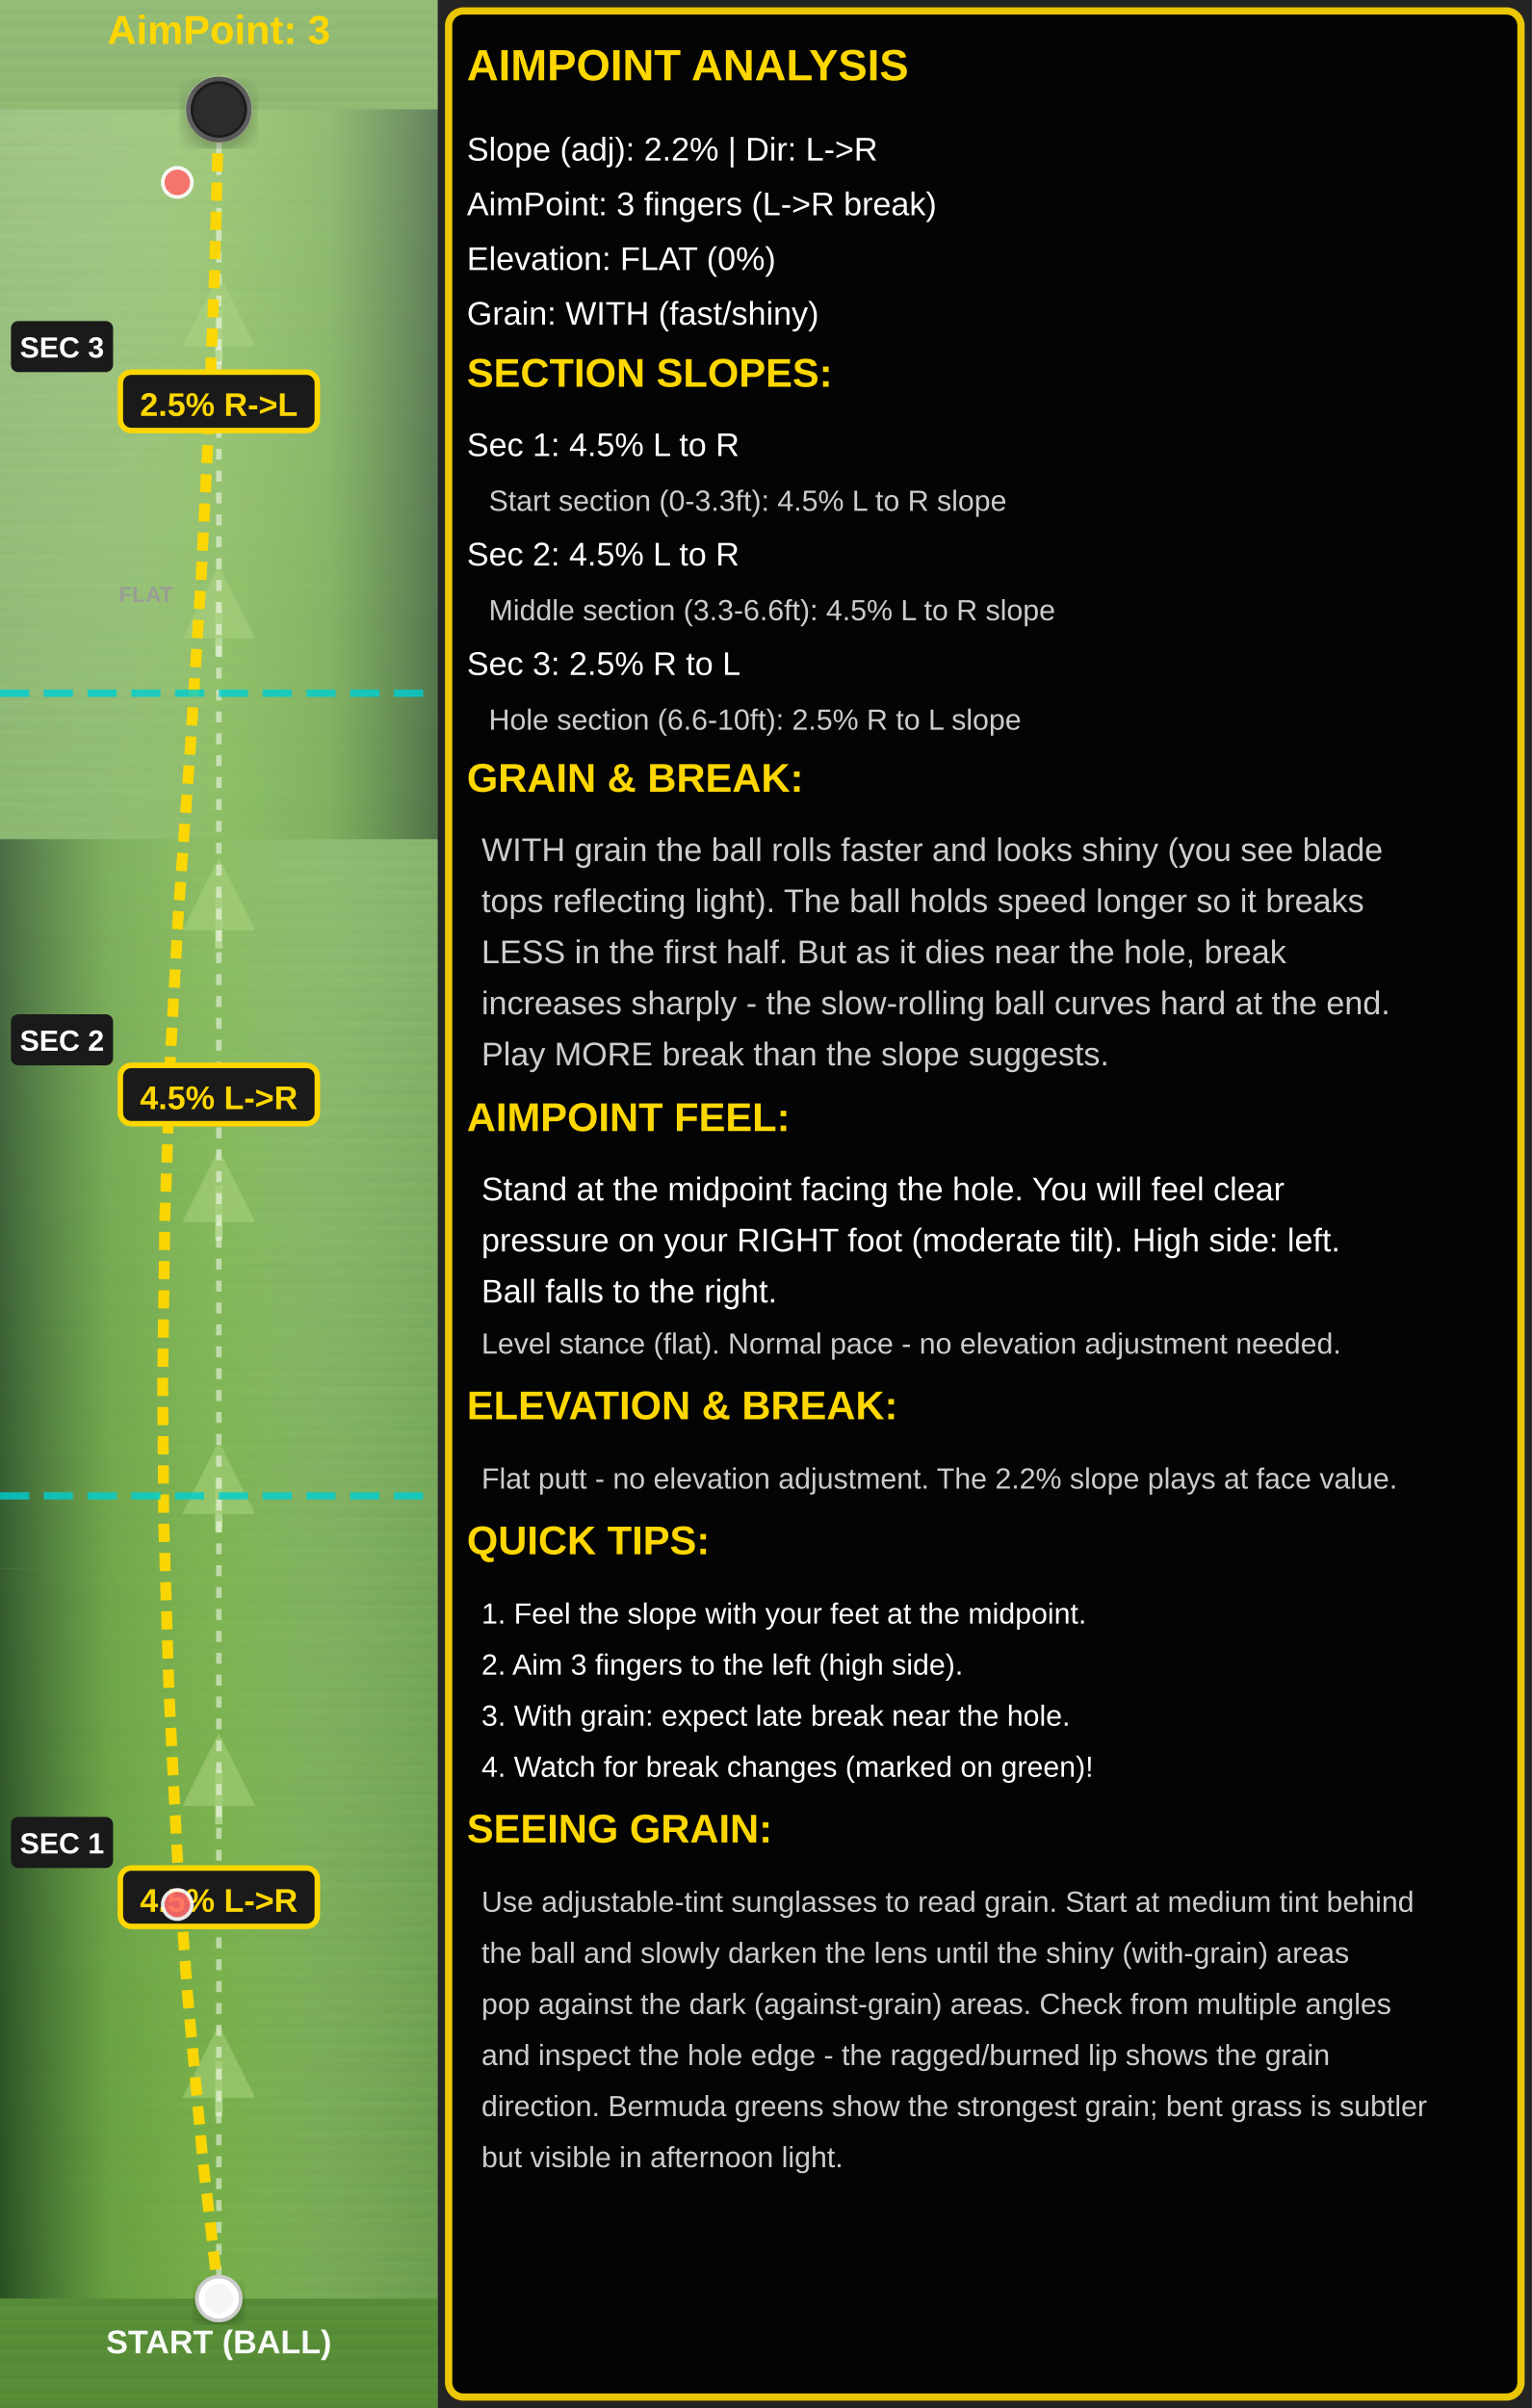
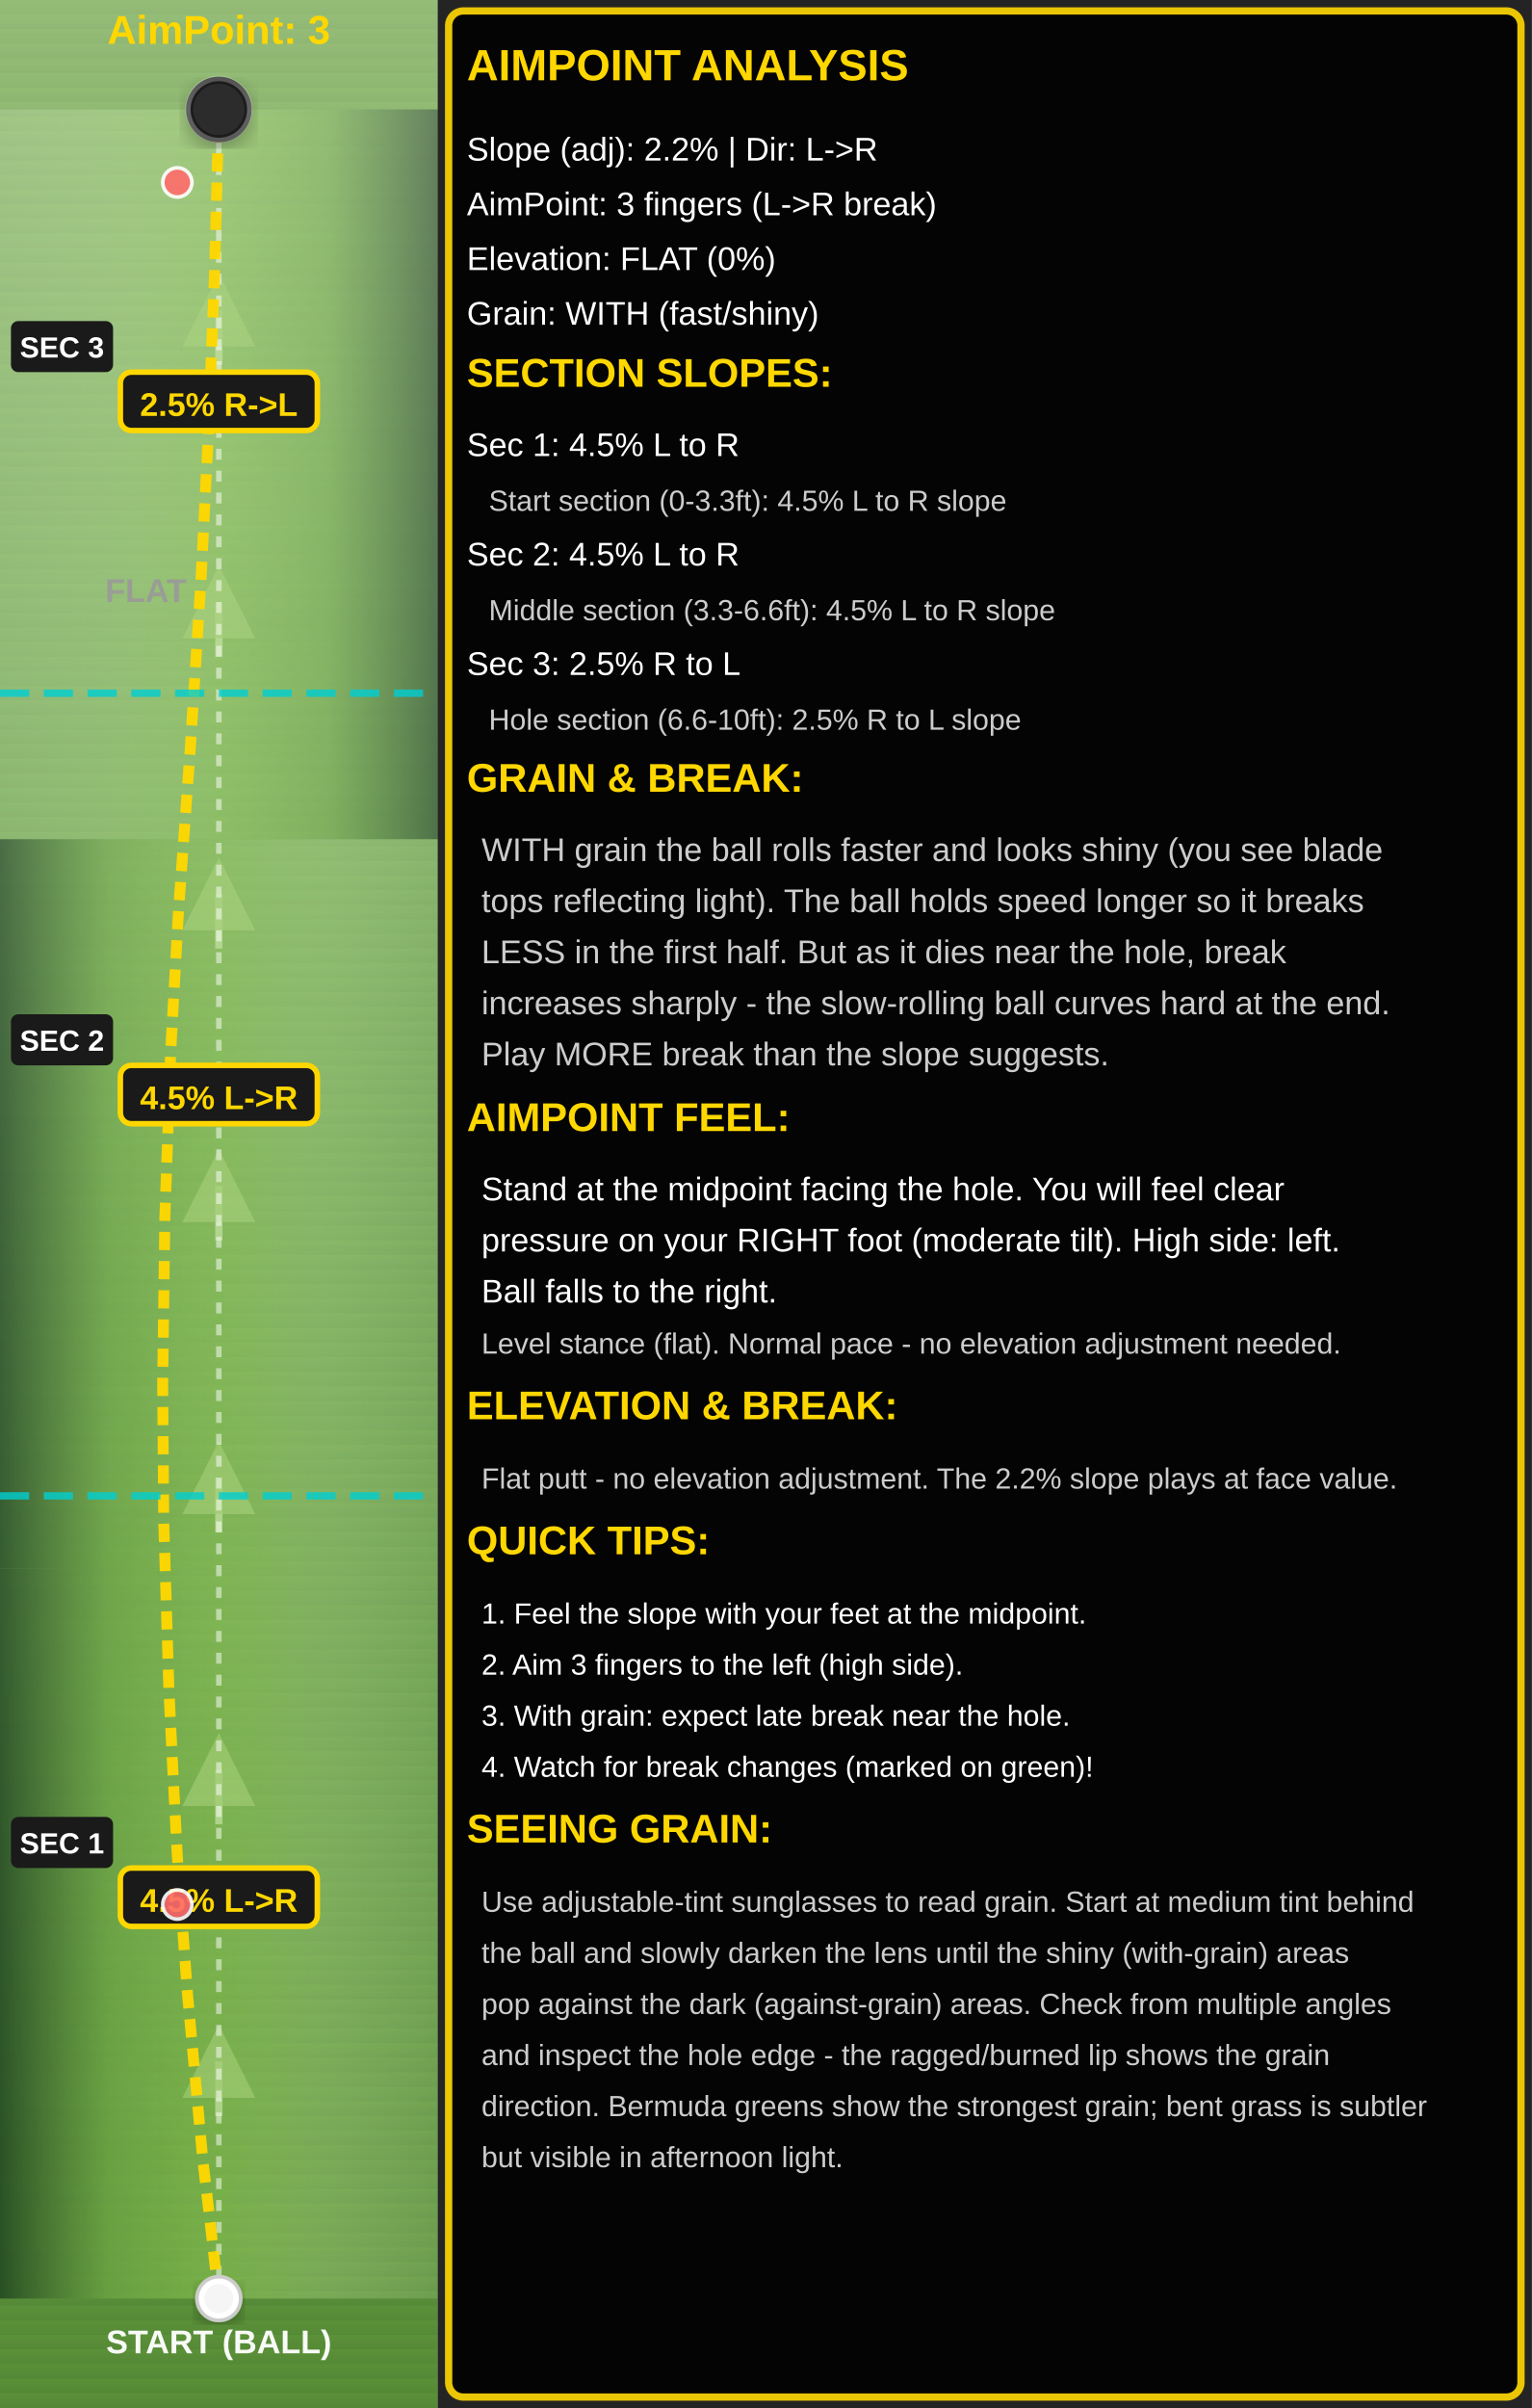
<svg xmlns="http://www.w3.org/2000/svg" width="420" height="660">
  <defs>
    <linearGradient id="baseGreen" x1="0%" y1="0%" x2="0%" y2="100%">
      <stop offset="0%" style="stop-color:#689F38;stop-opacity:1" />
      <stop offset="50%" style="stop-color:#558B2F;stop-opacity:1" />
      <stop offset="100%" style="stop-color:#4A7C27;stop-opacity:1" />
    </linearGradient>
    <linearGradient id="grainGradient" x1="0%" y1="0%" x2="0%" y2="100%">
      <stop offset="0%" style="stop-color:#E8F5E9;stop-opacity:0.6" />
      <stop offset="30%" style="stop-color:#C8E6C9;stop-opacity:0.5" />
      <stop offset="60%" style="stop-color:#A5D6A7;stop-opacity:0.35" />
      <stop offset="100%" style="stop-color:#81C784;stop-opacity:0.2" />
    </linearGradient>
    <linearGradient id="elevationGradient" x1="0%" y1="0%" x2="0%" y2="100%">
      <stop offset="0%" style="stop-color:#689F38;stop-opacity:0.15" />
      <stop offset="100%" style="stop-color:#689F38;stop-opacity:0.15" />
    </linearGradient>
    <linearGradient id="breakGradientSec1" x1="0%" y1="0%" x2="100%" y2="0%">
      <stop offset="0%" style="stop-color:#1B3D14;stop-opacity:1.0" />
      <stop offset="25%" style="stop-color:#689F38;stop-opacity:0.8" />
      <stop offset="50%" style="stop-color:#8BC34A;stop-opacity:0.6" />
      <stop offset="75%" style="stop-color:#AED581;stop-opacity:0.4" />
      <stop offset="100%" style="stop-color:#C5E1A5;stop-opacity:0.2" />
    </linearGradient>
    <linearGradient id="breakGradientSec2" x1="0%" y1="0%" x2="100%" y2="0%">
      <stop offset="0%" style="stop-color:#1B3D14;stop-opacity:1.0" />
      <stop offset="25%" style="stop-color:#689F38;stop-opacity:0.8" />
      <stop offset="50%" style="stop-color:#8BC34A;stop-opacity:0.6" />
      <stop offset="75%" style="stop-color:#AED581;stop-opacity:0.4" />
      <stop offset="100%" style="stop-color:#C5E1A5;stop-opacity:0.2" />
    </linearGradient>
    <linearGradient id="breakGradientSec3" x1="0%" y1="0%" x2="100%" y2="0%">
      <stop offset="0%" style="stop-color:#C5E1A5;stop-opacity:0.253" />
      <stop offset="25%" style="stop-color:#AED581;stop-opacity:0.388" />
      <stop offset="50%" style="stop-color:#8BC34A;stop-opacity:0.591" />
      <stop offset="75%" style="stop-color:#689F38;stop-opacity:0.761" />
      <stop offset="100%" style="stop-color:#1B3D14;stop-opacity:0.93" />
    </linearGradient>
    <linearGradient id="holeGrainGradient" x1="50%" y1="0%" x2="50%" y2="100%">
      <stop offset="0%" style="stop-color:#FFFFFF;stop-opacity:0.3" />
      <stop offset="50%" style="stop-color:#CCCCCC;stop-opacity:0.5" />
      <stop offset="100%" style="stop-color:#999999;stop-opacity:0.6" />
    </linearGradient>
    <filter id="shadow">
      <feDropShadow dx="0" dy="2" stdDeviation="3" flood-opacity="0.3" />
    </filter>
    <marker id="arrowhead-grain" markerWidth="10" markerHeight="10" refX="5" refY="5" orient="auto">
      <polygon points="0,0 10,5 0,10" fill="#AED581" opacity="0.7" />
    </marker>
    <marker id="arrowhead-elev-up" markerWidth="8" markerHeight="8" refX="4" refY="8" orient="0">
      <polygon points="4,0 8,8 0,8" fill="#FFA726" opacity="0.85" />
    </marker>
    <marker id="arrowhead-elev-down" markerWidth="8" markerHeight="8" refX="4" refY="0" orient="0">
      <polygon points="0,0 8,0 4,8" fill="#4FC3F7" opacity="0.85" />
    </marker>
    <pattern id="grassTexture" x="0" y="0" width="4" height="4" patternUnits="userSpaceOnUse">
      <rect width="4" height="4" fill="url(#baseGreen)" opacity="0.95" />
      <line x1="0" y1="2" x2="4" y2="2" stroke="#5A9B3F" stroke-width="0.5" opacity="0.3" />
    </pattern>
  </defs>
  <rect width="120" height="660" fill="url(#baseGreen)" />
  <rect width="120" height="660" fill="url(#grassTexture)" opacity="0.3" />
  <rect width="120" height="660" fill="url(#elevationGradient)" opacity="0.7" />
  <rect x="0" y="430.0" width="120" height="200.0" fill="url(#breakGradientSec1)" opacity="1.0" />
  <rect x="0" y="230.0" width="120" height="200.0" fill="url(#breakGradientSec2)" opacity="1.0" />
  <rect x="0" y="30" width="120" height="200.0" fill="url(#breakGradientSec3)" opacity="1.0" />
  <rect width="120" height="660" fill="url(#grainGradient)" opacity="0.6" />
  <line x1="60.0" y1="100" x2="60.0" y2="85" stroke="#C5E1A5" stroke-width="2" opacity="0.7" marker-end="url(#arrowhead-grain)" />
  <line x1="60.0" y1="180" x2="60.0" y2="165" stroke="#C5E1A5" stroke-width="2" opacity="0.7" marker-end="url(#arrowhead-grain)" />
  <line x1="60.0" y1="260" x2="60.0" y2="245" stroke="#C5E1A5" stroke-width="2" opacity="0.7" marker-end="url(#arrowhead-grain)" />
  <line x1="60.0" y1="340" x2="60.0" y2="325" stroke="#C5E1A5" stroke-width="2" opacity="0.7" marker-end="url(#arrowhead-grain)" />
  <line x1="60.0" y1="420" x2="60.0" y2="405" stroke="#C5E1A5" stroke-width="2" opacity="0.7" marker-end="url(#arrowhead-grain)" />
  <line x1="60.0" y1="500" x2="60.0" y2="485" stroke="#C5E1A5" stroke-width="2" opacity="0.7" marker-end="url(#arrowhead-grain)" />
  <line x1="60.0" y1="580" x2="60.0" y2="565" stroke="#C5E1A5" stroke-width="2" opacity="0.7" marker-end="url(#arrowhead-grain)" />
-   <text x="40.0" y="165" font-family="Arial, sans-serif" font-size="6" fill="#999999" text-anchor="middle" font-weight="bold" opacity="0.9">FLAT</text>
+   <text x="40.0" y="165" font-family="Arial, sans-serif" font-size="9" fill="#999999" text-anchor="middle" font-weight="bold" opacity="0.9">FLAT</text>
  <line x1="60.0" y1="630" x2="60.0" y2="30.0" stroke="#FFFFFF" stroke-width="1.5" stroke-dasharray="3,3" opacity="0.5" />
  <path d="M 60.0 630.0 C 58.6 617.5, 57.1 604.6, 55.6 592.0 C 54.2 577.0, 52.8 561.5, 51.4 546.5 C 50.5 533.9, 49.5 521.0, 48.6 508.5 C 47.8 493.4, 47.0 477.9, 46.3 462.9 C 45.8 447.9, 45.4 432.4, 44.9 417.3 C 44.8 404.8, 44.7 391.9, 44.6 379.4 C 44.8 364.3, 45.0 348.8, 45.2 333.8 C 45.7 318.8, 46.3 303.3, 46.8 288.2 C 47.5 275.7, 48.2 262.8, 48.9 250.3 C 50.0 235.2, 51.1 219.7, 52.2 204.7 C 53.2 189.6, 54.1 174.2, 55.1 159.1 C 55.7 146.6, 56.4 133.7, 57.0 121.1 C 57.6 106.1, 58.2 90.6, 58.8 75.6 C 59.2 60.5, 59.6 45.0, 60.0 30.0" stroke="#FFD700" stroke-width="3" fill="none" stroke-dasharray="5,3" opacity="0.95" />
  <line x1="0" y1="410.0" x2="120" y2="410.0" stroke="#00CED1" stroke-width="2" opacity="0.8" stroke-dasharray="8,4" />
  <line x1="0" y1="190.0" x2="120" y2="190.0" stroke="#00CED1" stroke-width="2" opacity="0.8" stroke-dasharray="8,4" />
  <rect x="3" y="498.0" width="28" height="14" fill="#1A1A1A" rx="2" />
  <text x="17" y="508.0" font-family="Arial, sans-serif" font-size="8" fill="#FFFFFF" text-anchor="middle" font-weight="bold">SEC 1</text>
  <rect x="33.0" y="512.0" width="54" height="16" fill="#1A1A1A" rx="3" stroke="#FFD700" stroke-width="1.5" />
  <text x="60.0" y="524.0" font-family="Arial, sans-serif" font-size="9" fill="#FFD700" text-anchor="middle" font-weight="bold">4.5% L-&gt;R</text>
  <rect x="3" y="278.0" width="28" height="14" fill="#1A1A1A" rx="2" />
  <text x="17" y="288.0" font-family="Arial, sans-serif" font-size="8" fill="#FFFFFF" text-anchor="middle" font-weight="bold">SEC 2</text>
  <rect x="33.0" y="292.0" width="54" height="16" fill="#1A1A1A" rx="3" stroke="#FFD700" stroke-width="1.5" />
  <text x="60.0" y="304.0" font-family="Arial, sans-serif" font-size="9" fill="#FFD700" text-anchor="middle" font-weight="bold">4.5% L-&gt;R</text>
  <rect x="3" y="88.0" width="28" height="14" fill="#1A1A1A" rx="2" />
  <text x="17" y="98.0" font-family="Arial, sans-serif" font-size="8" fill="#FFFFFF" text-anchor="middle" font-weight="bold">SEC 3</text>
  <rect x="33.0" y="102.0" width="54" height="16" fill="#1A1A1A" rx="3" stroke="#FFD700" stroke-width="1.5" />
  <text x="60.0" y="114.0" font-family="Arial, sans-serif" font-size="9" fill="#FFD700" text-anchor="middle" font-weight="bold">2.5% R-&gt;L</text>
  <circle cx="48.618" cy="522" r="4" fill="#FF6B6B" opacity="0.9" stroke="#FFFFFF" stroke-width="1" />
  <circle cx="48.618" cy="50" r="4" fill="#FF6B6B" opacity="0.9" stroke="#FFFFFF" stroke-width="1" />
  <text x="60.0" y="12" font-family="Arial, sans-serif" font-size="11" fill="#FFD700" text-anchor="middle" font-weight="bold">AimPoint: 3</text>
  <circle cx="60.0" cy="30.0" r="9" fill="#1A1A1A" filter="url(#shadow)" />
  <circle cx="60.0" cy="30.0" r="7" fill="#2C2C2C" />
  <circle cx="60.0" cy="30.0" r="8.5" fill="none" stroke="url(#holeGrainGradient)" stroke-width="1.5" opacity="0.8" />
  <circle cx="60.0" cy="630" r="6" fill="#FFFFFF" stroke="#CCCCCC" stroke-width="1" filter="url(#shadow)" />
  <circle cx="60.0" cy="630" r="4" fill="#F5F5F5" />
  <text x="60.0" y="645" font-family="Arial, sans-serif" font-size="9" fill="#FFFFFF" text-anchor="middle" font-weight="bold" opacity="0.95">START (BALL)</text>
  <rect x="120" y="0" width="300" height="660" fill="#1A1A1A" opacity="0.95" />
  <rect x="123" y="3" width="294" height="654" fill="#000000" opacity="0.9" rx="4" stroke="#FFD700" stroke-width="2" />
  <text x="128" y="22" font-family="Arial, sans-serif" font-size="12" fill="#FFD700" font-weight="bold">AIMPOINT ANALYSIS</text>
  <text x="128" y="44" font-family="Arial, sans-serif" font-size="9" fill="#FFFFFF">Slope (adj): 2.2%  |  Dir: L-&gt;R</text>
  <text x="128" y="59" font-family="Arial, sans-serif" font-size="9" fill="#FFFFFF">AimPoint: 3 fingers (L-&gt;R break)</text>
  <text x="128" y="74" font-family="Arial, sans-serif" font-size="9" fill="#FFFFFF">Elevation: FLAT (0%)</text>
  <text x="128" y="89" font-family="Arial, sans-serif" font-size="9" fill="#FFFFFF">Grain: WITH (fast/shiny)</text>
  <text x="128" y="106" font-family="Arial, sans-serif" font-size="11" fill="#FFD700" font-weight="bold">SECTION SLOPES:</text>
  <text x="128" y="125" font-family="Arial, sans-serif" font-size="9" fill="#FFFFFF">Sec 1: 4.5% L to R</text>
  <text x="134" y="140" font-family="Arial, sans-serif" font-size="8" fill="#CCCCCC">Start section (0-3.3ft): 4.5% L to R slope</text>
  <text x="128" y="155" font-family="Arial, sans-serif" font-size="9" fill="#FFFFFF">Sec 2: 4.5% L to R</text>
  <text x="134" y="170" font-family="Arial, sans-serif" font-size="8" fill="#CCCCCC">Middle section (3.3-6.6ft): 4.5% L to R slope</text>
  <text x="128" y="185" font-family="Arial, sans-serif" font-size="9" fill="#FFFFFF">Sec 3: 2.5% R to L</text>
  <text x="134" y="200" font-family="Arial, sans-serif" font-size="8" fill="#CCCCCC">Hole section (6.6-10ft): 2.5% R to L slope</text>
  <text x="128" y="217" font-family="Arial, sans-serif" font-size="11" fill="#FFD700" font-weight="bold">GRAIN &amp; BREAK:</text>
  <text x="132" y="236" font-family="Arial, sans-serif" font-size="9" fill="#CCCCCC">WITH grain the ball rolls faster and looks shiny (you see blade</text>
  <text x="132" y="250" font-family="Arial, sans-serif" font-size="9" fill="#CCCCCC">tops reflecting light). The ball holds speed longer so it breaks</text>
  <text x="132" y="264" font-family="Arial, sans-serif" font-size="9" fill="#CCCCCC">LESS in the first half. But as it dies near the hole, break</text>
  <text x="132" y="278" font-family="Arial, sans-serif" font-size="9" fill="#CCCCCC">increases sharply - the slow-rolling ball curves hard at the end.</text>
  <text x="132" y="292" font-family="Arial, sans-serif" font-size="9" fill="#CCCCCC">Play MORE break than the slope suggests.</text>
  <text x="128" y="310" font-family="Arial, sans-serif" font-size="11" fill="#FFD700" font-weight="bold">AIMPOINT FEEL:</text>
  <text x="132" y="329" font-family="Arial, sans-serif" font-size="9" fill="#FFFFFF">Stand at the midpoint facing the hole. You will feel clear</text>
  <text x="132" y="343" font-family="Arial, sans-serif" font-size="9" fill="#FFFFFF">pressure on your RIGHT foot (moderate tilt). High side: left.</text>
  <text x="132" y="357" font-family="Arial, sans-serif" font-size="9" fill="#FFFFFF">Ball falls to the right.</text>
  <text x="132" y="371" font-family="Arial, sans-serif" font-size="8" fill="#CCCCCC">Level stance (flat). Normal pace - no elevation adjustment needed.</text>
  <text x="128" y="389" font-family="Arial, sans-serif" font-size="11" fill="#FFD700" font-weight="bold">ELEVATION &amp; BREAK:</text>
  <text x="132" y="408" font-family="Arial, sans-serif" font-size="8" fill="#CCCCCC">Flat putt - no elevation adjustment. The 2.2% slope plays at face value.</text>
  <text x="128" y="426" font-family="Arial, sans-serif" font-size="11" fill="#FFD700" font-weight="bold">QUICK TIPS:</text>
  <text x="132" y="445" font-family="Arial, sans-serif" font-size="8" fill="#FFFFFF">1. Feel the slope with your feet at the midpoint.</text>
  <text x="132" y="459" font-family="Arial, sans-serif" font-size="8" fill="#FFFFFF">2. Aim 3 fingers to the left (high side).</text>
  <text x="132" y="473" font-family="Arial, sans-serif" font-size="8" fill="#FFFFFF">3. With grain: expect late break near the hole.</text>
  <text x="132" y="487" font-family="Arial, sans-serif" font-size="8" fill="#FFFFFF">4. Watch for break changes (marked on green)!</text>
  <text x="128" y="505" font-family="Arial, sans-serif" font-size="11" fill="#FFD700" font-weight="bold">SEEING GRAIN:</text>
  <text x="132" y="524" font-family="Arial, sans-serif" font-size="8" fill="#CCCCCC">Use adjustable-tint sunglasses to read grain. Start at medium tint behind</text>
  <text x="132" y="538" font-family="Arial, sans-serif" font-size="8" fill="#CCCCCC">the ball and slowly darken the lens until the shiny (with-grain) areas</text>
  <text x="132" y="552" font-family="Arial, sans-serif" font-size="8" fill="#CCCCCC">pop against the dark (against-grain) areas. Check from multiple angles</text>
  <text x="132" y="566" font-family="Arial, sans-serif" font-size="8" fill="#CCCCCC">and inspect the hole edge - the ragged/burned lip shows the grain</text>
  <text x="132" y="580" font-family="Arial, sans-serif" font-size="8" fill="#CCCCCC">direction. Bermuda greens show the strongest grain; bent grass is subtler</text>
  <text x="132" y="594" font-family="Arial, sans-serif" font-size="8" fill="#CCCCCC">but visible in afternoon light.</text>
</svg>
